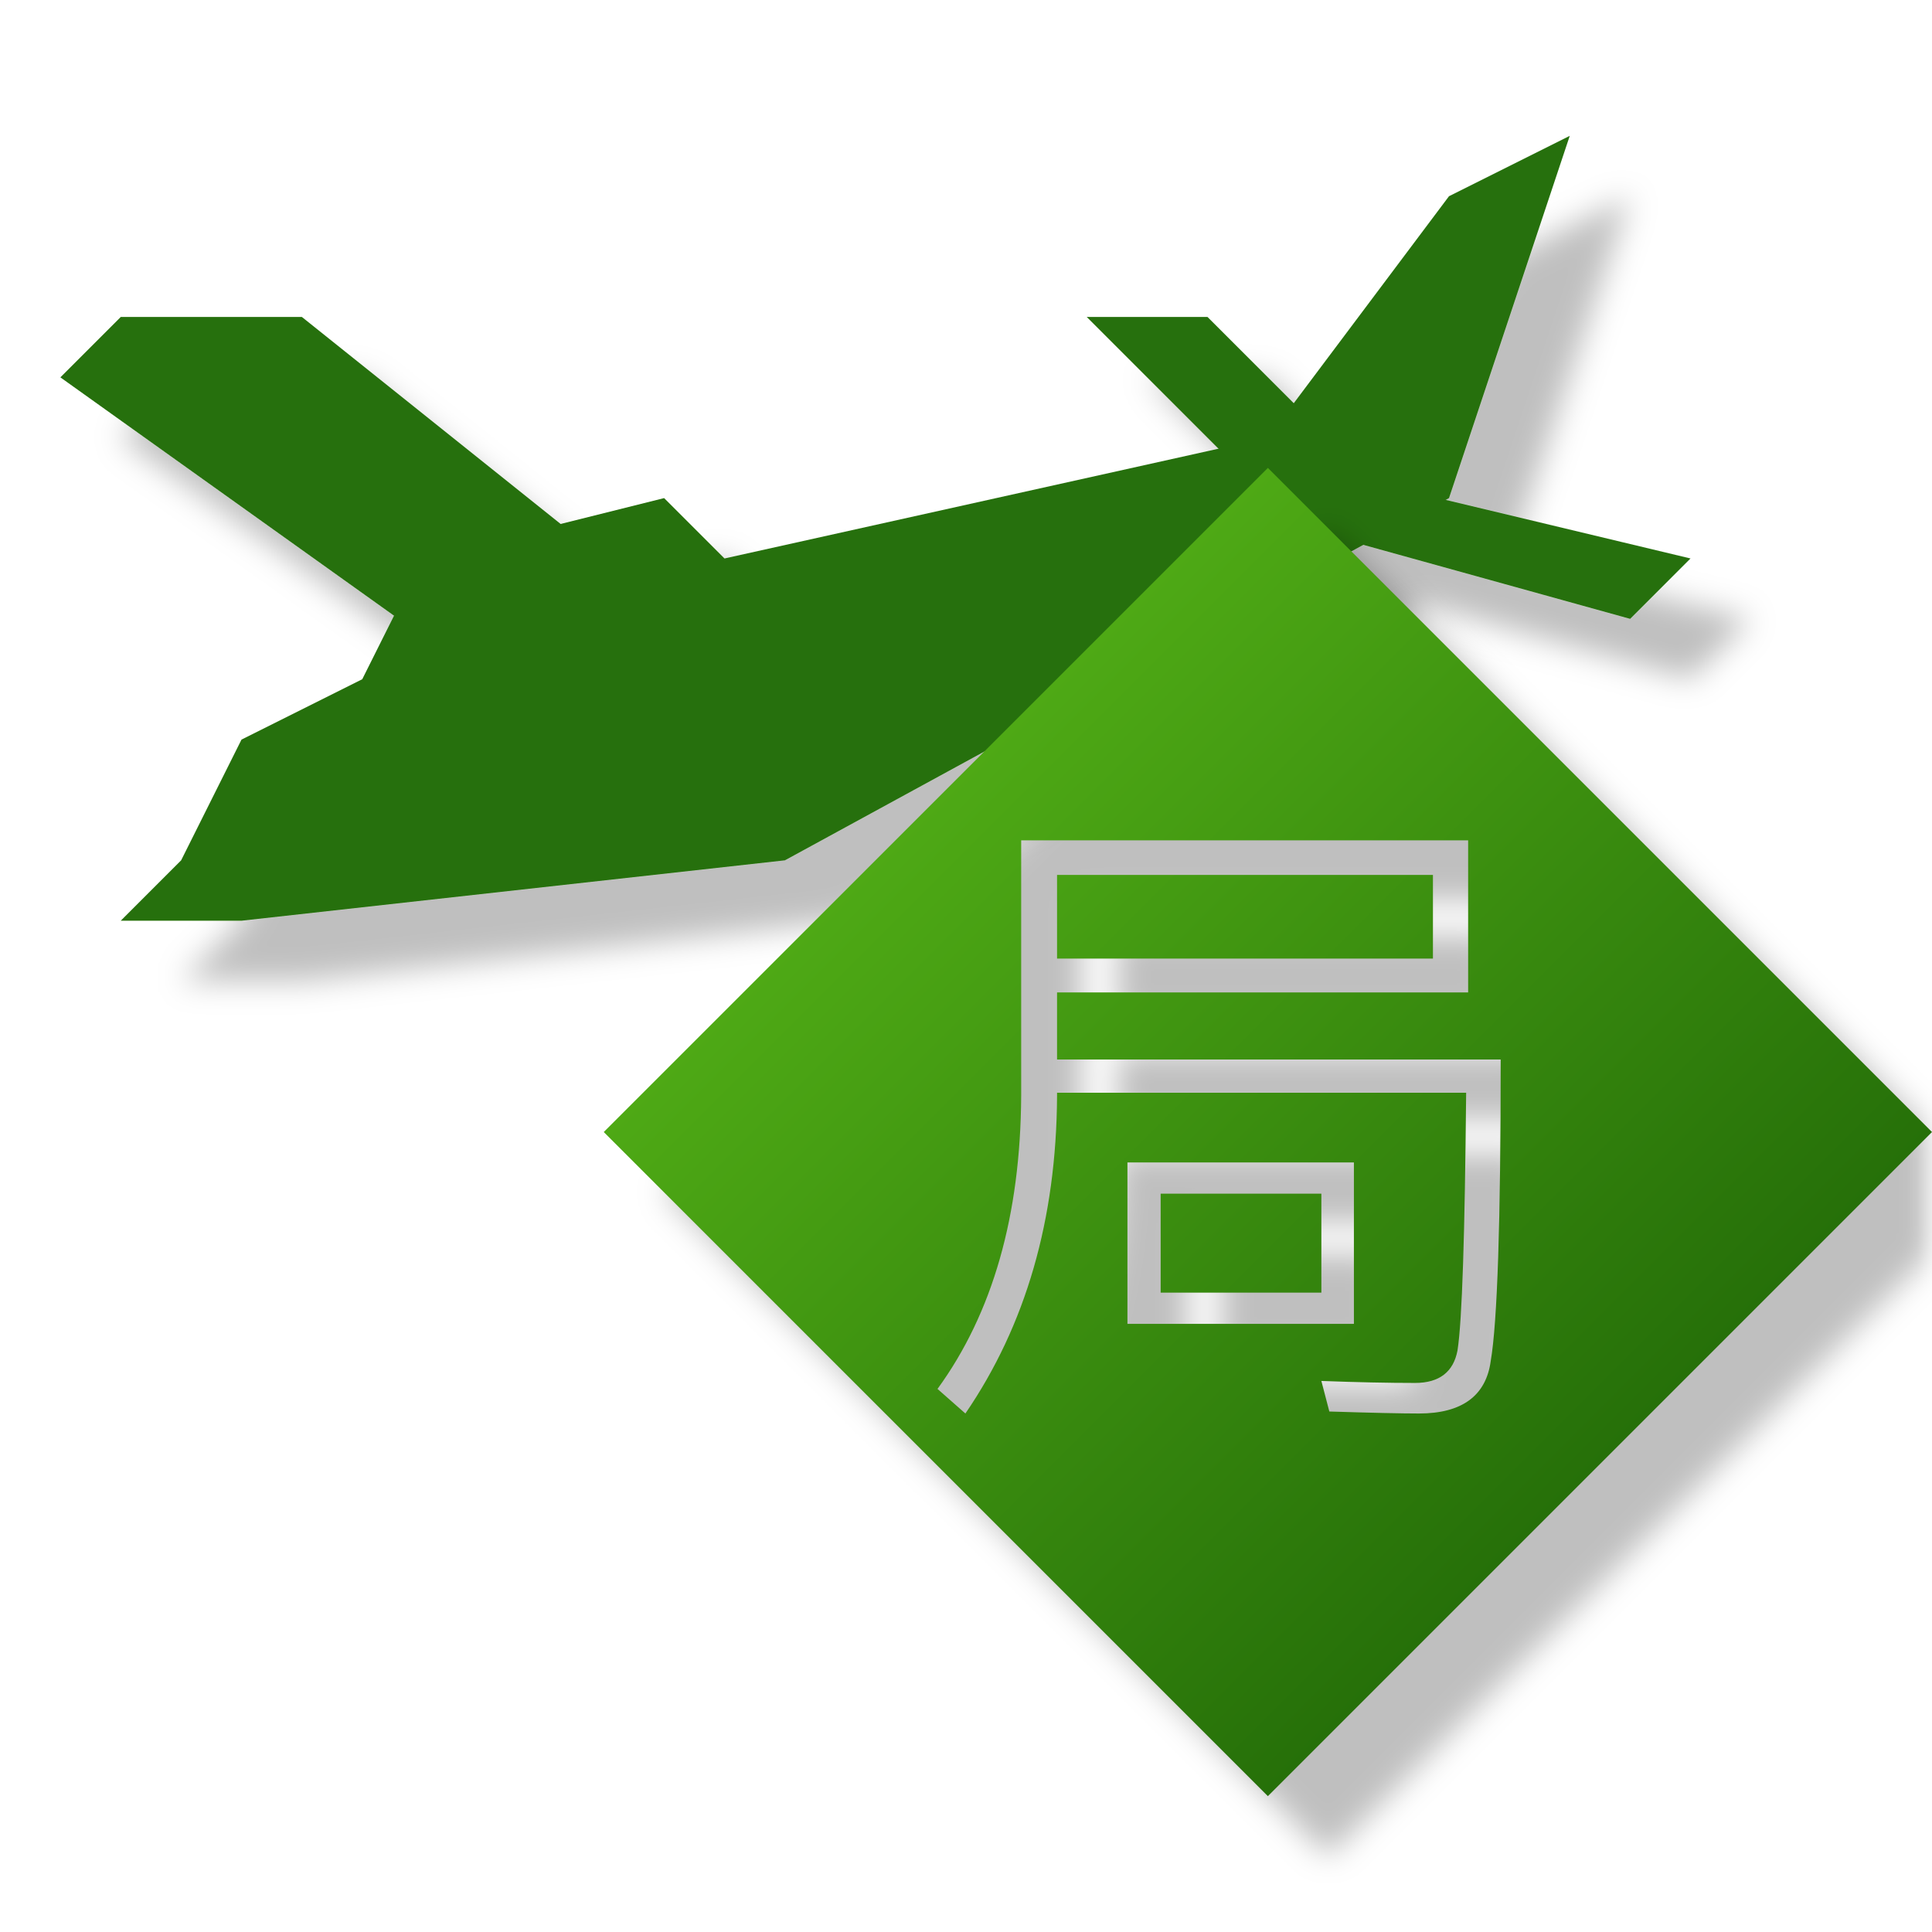
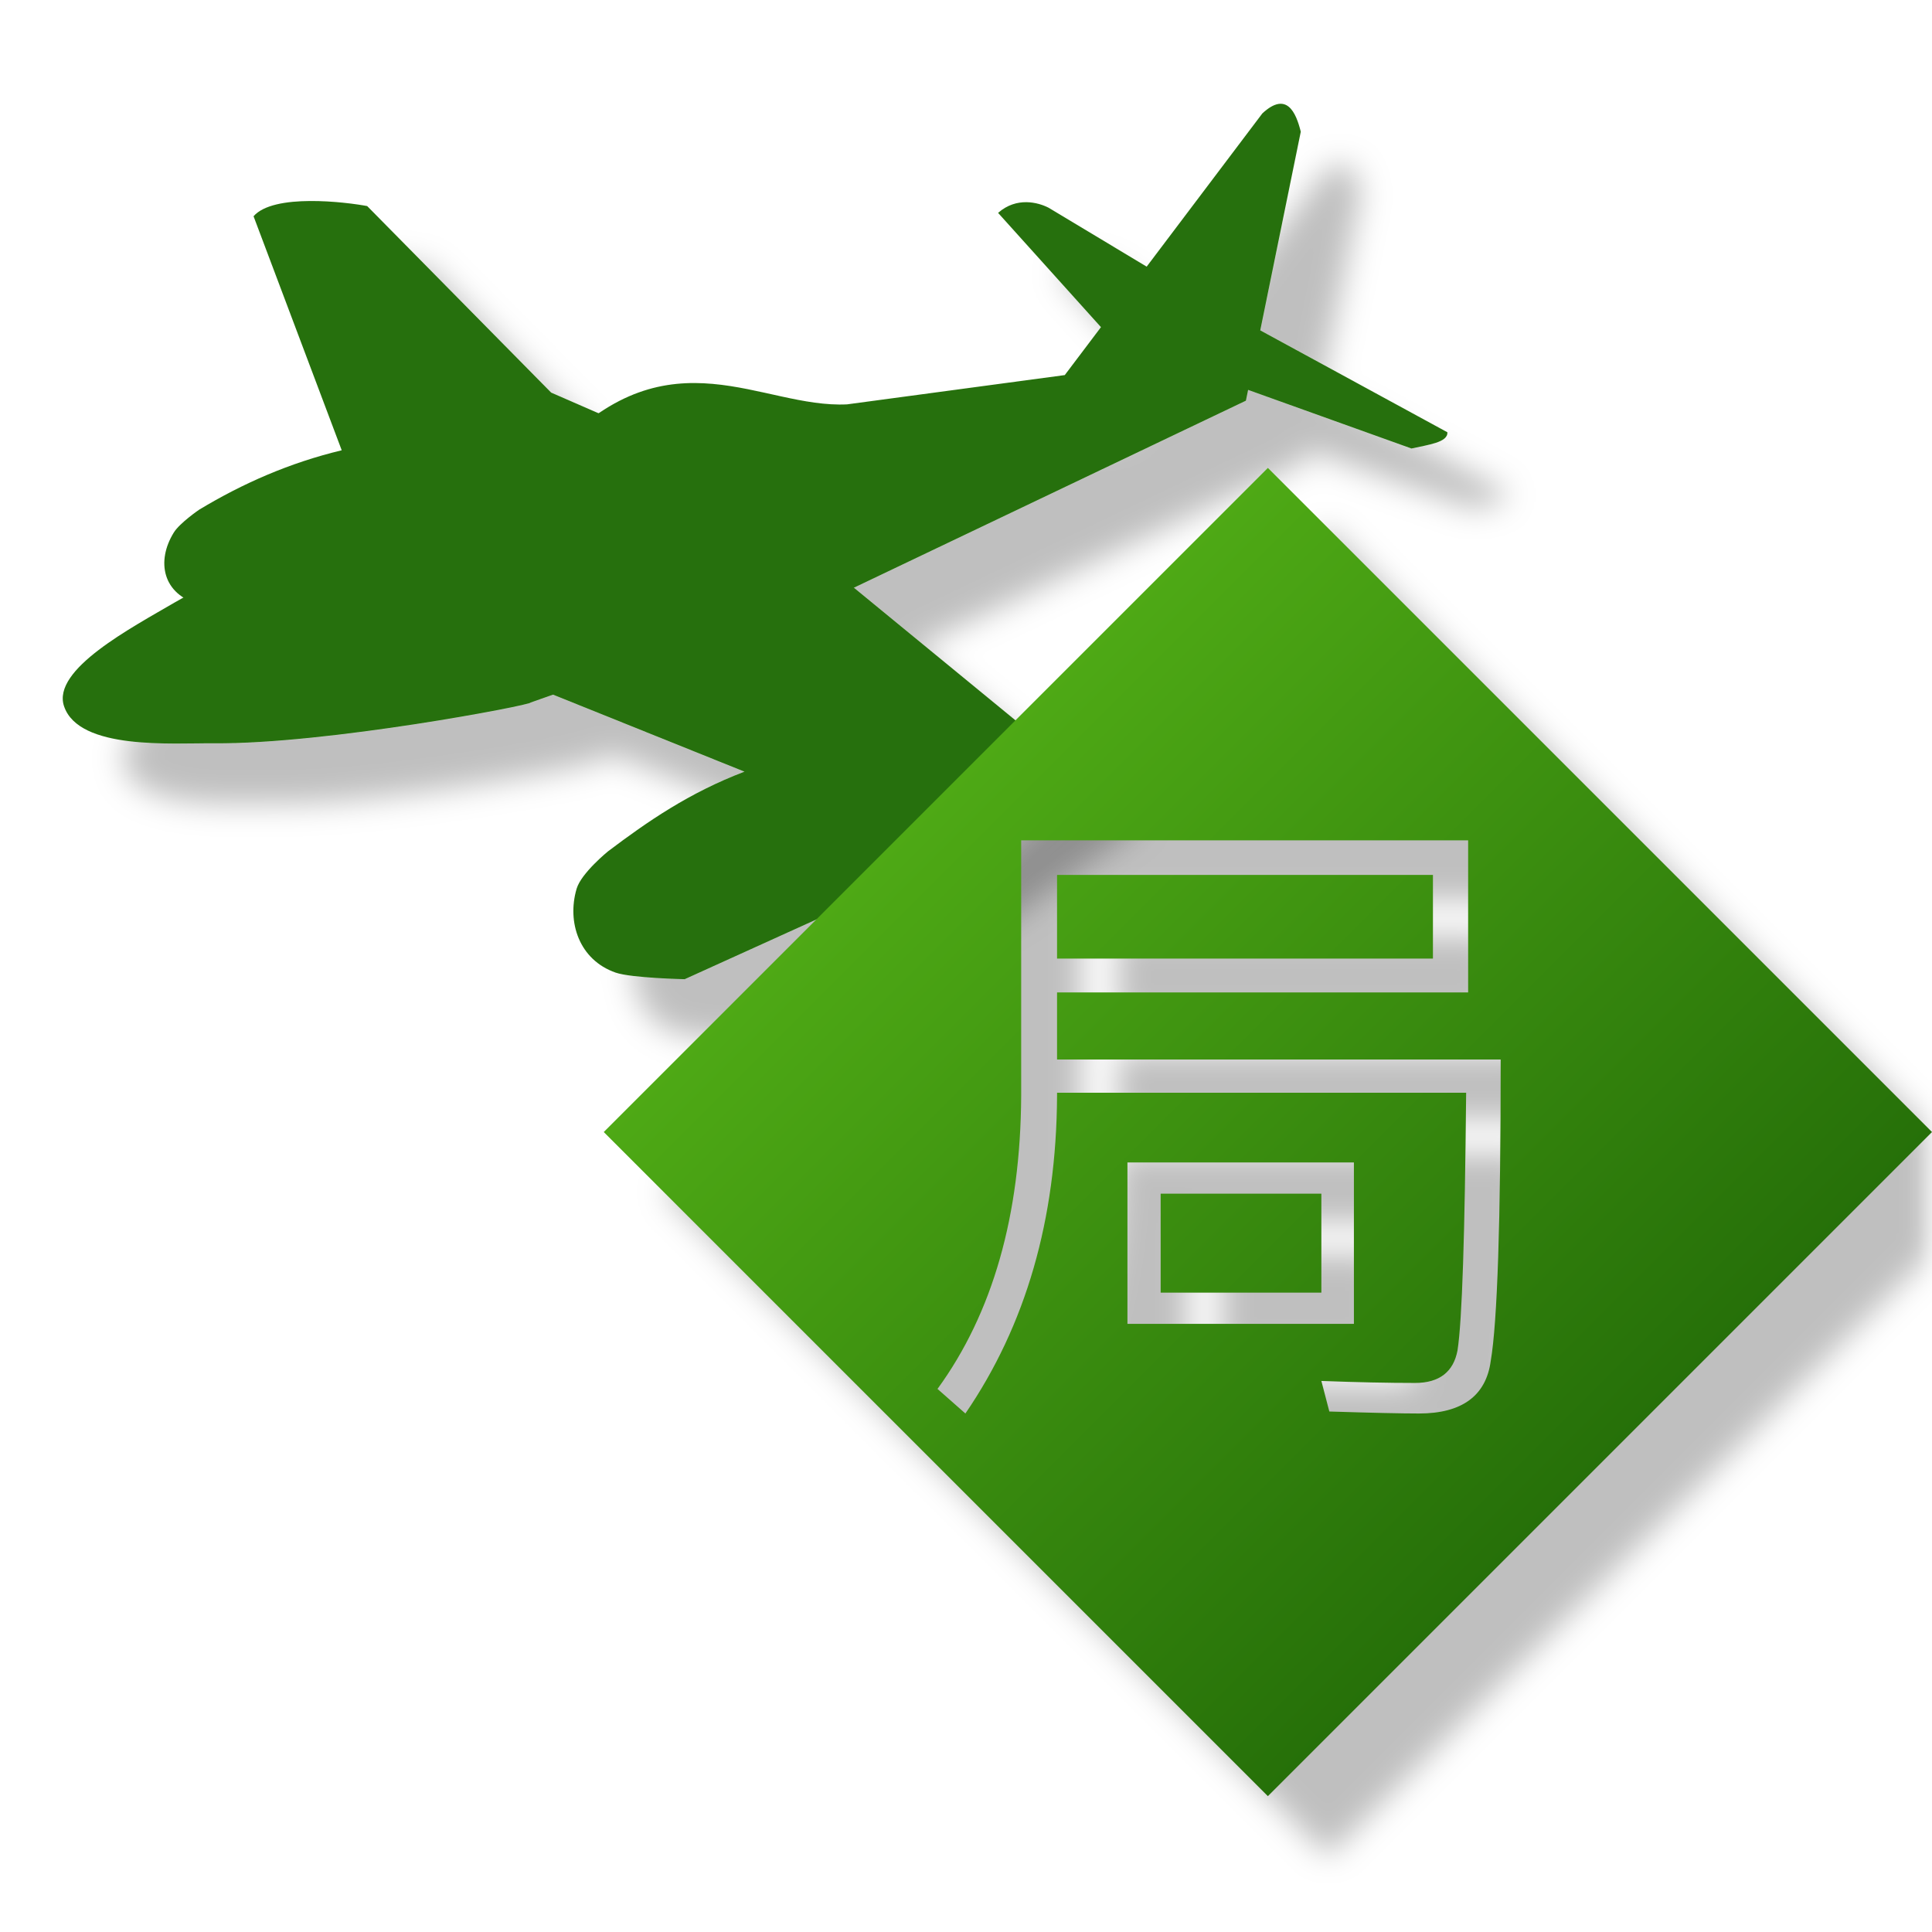
<svg xmlns="http://www.w3.org/2000/svg" xmlns:xlink="http://www.w3.org/1999/xlink" width="640px" height="640px" viewBox="0 0 640 640" version="1.1">
  <defs>
    <filter x="-2.8%" y="-5.8%" width="111.1%" height="123.5%" filterUnits="objectBoundingBox" id="filter-1">
      <feOffset dx="20" dy="20" in="SourceAlpha" result="shadowOffsetOuter1" />
      <feGaussianBlur stdDeviation="5" in="shadowOffsetOuter1" result="shadowBlurOuter1" />
      <feColorMatrix values="0 0 0 0 0   0 0 0 0 0   0 0 0 0 0  0 0 0 0.25 0" type="matrix" in="shadowBlurOuter1" result="shadowMatrixOuter1" />
      <feMerge>
        <feMergeNode in="shadowMatrixOuter1" />
        <feMergeNode in="SourceGraphic" />
      </feMerge>
    </filter>
    <linearGradient x1="0%" y1="50%" x2="50%" y2="100%" id="linearGradient-2">
      <stop stop-color="#4EA915" offset="0%" />
      <stop stop-color="#267009" offset="100%" />
    </linearGradient>
    <path d="M420,155 L640,375 L420,595 L200,375 L420,155 Z M373.48,385.08 L373.48,438.54 L448.5,438.54 L448.5,385.08 L373.48,385.08 Z M437.72,428.2 L384.48,428.2 L384.48,395.42 L437.72,395.42 L437.72,428.2 Z M474.68,289.82 L474.68,317.54 L350.16,317.54 L350.16,289.82 L474.68,289.82 Z M350.16,328.76 L486.34,328.76 L486.34,278.38 L338.28,278.38 L338.28,363.08 C338.06,402.68 328.82,435.02 310.56,460.1 L319.8,468.24 C339.82,438.98 349.94,404 350.16,363.08 L350.16,361.98 L485.68,361.98 C485.24,409.06 484.36,437.44 482.82,447.34 C481.5,454.38 476.88,458.12 468.74,458.12 C459.94,458.12 449.6,457.9 437.72,457.46 L440.36,467.58 C454.44,468.02 464.34,468.24 470.06,468.24 C484.36,468.24 492.28,462.3 493.82,450.86 C496.02,438.1 497.12,404.66 497.12,350.98 L350.16,350.98 L350.16,328.76 Z" id="path-3" />
    <filter x="-3.4%" y="-3.4%" width="113.6%" height="113.6%" filterUnits="objectBoundingBox" id="filter-4">
      <feOffset dx="20" dy="20" in="SourceAlpha" result="shadowOffsetOuter1" />
      <feGaussianBlur stdDeviation="5" in="shadowOffsetOuter1" result="shadowBlurOuter1" />
      <feColorMatrix values="0 0 0 0 0   0 0 0 0 0   0 0 0 0 0  0 0 0 0.25 0" type="matrix" in="shadowBlurOuter1" />
    </filter>
  </defs>
  <g id="Page-1" stroke="none" stroke-width="1" fill="none" fill-rule="evenodd">
    <g id="38">
-       <g id="Group" filter="url(#filter-1)" transform="translate(20, 45)" fill="#267009">
-         <polygon id="Path-35" points="40 240 60 200 100 180 120 140 200 120 220 140 400 100 460 20 500 2.84217094e-14 460 120 240 240 60 260 20 260" />
-         <polygon id="Path-34" points="140 180 0 80 20 60 80 60 180 140" />
-         <polygon id="Path-37" points="428.713 134.681 520 160 540 140 440 116.074" />
-         <polygon id="Path-36" points="400 120 340 60 380 60 420 100" />
+       <g id="Group" filter="url(#filter-1)" fill="#267009">
+         <path id="Path-wing1" d="M 83.99,71.63 113.2,149.16 c -17.33,4.16 -32.86,11.02 -47.19,19.66 0,0 -6.43,4.37 -8.43,7.58 -5.83,9.38 -3.92,20.58 8.71,23.88 3.81,1 11.8,0.84 11.8,0.84 L 216.01,160.67 202.53,138.76 182.58,130.06 121.63,68.26 c -7.11,-1.33 -30.95,-4.26 -37.64,3.37 z" />
+         <path id="Path-wing2" d="m 170.51,225 76.12,30.62 c -18.3,6.96 -32.1,16.49 -45.22,26.4 0,0 -8.86,7.2 -10.39,12.36 -3.29,11.1 0.85,23.62 12.92,27.81 5.19,1.8 22.87,2.18 22.87,2.18 l 88.33,-40.06 44.42,-32.07 -16.85,-8.43 -67.42,-55.34 z" />
+         <path id="Path-body" d="m 58.18,199.39 c -14.55,8.53 -41.07,22.37 -36.97,34.55 4.94,14.65 36.04,12.16 49.65,12.28 C 108.19,246.55 176.2,233.52 175.75,232.73 l 104.85,-36.97 132.12,-63.03 0.73,-3.58 54.12,19.42 c 5.45,-1.23 12.14,-2 11.89,-5.38 L 417.47,109.44 430.9,43.63 c -1.59,-6.4 -4.69,-13.53 -12.73,-6.06 l -38.32,50.76 -32.46,-19.5 c -3.45,-1.79 -10.63,-3.72 -16.76,1.69 l 34.08,37.85 -11.99,15.88 -72.12,9.7 c -28.35,1.39 -58.47,-24.33 -95.76,14.55 0,0 -86.87,27.6 -126.67,50.91 z" />
      </g>
      <g id="Combined-Shape">
        <use fill="black" fill-opacity="1" filter="url(#filter-4)" xlink:href="#path-3" />
        <use fill="url(#linearGradient-2)" fill-rule="evenodd" xlink:href="#path-3" />
      </g>
    </g>
  </g>
</svg>
